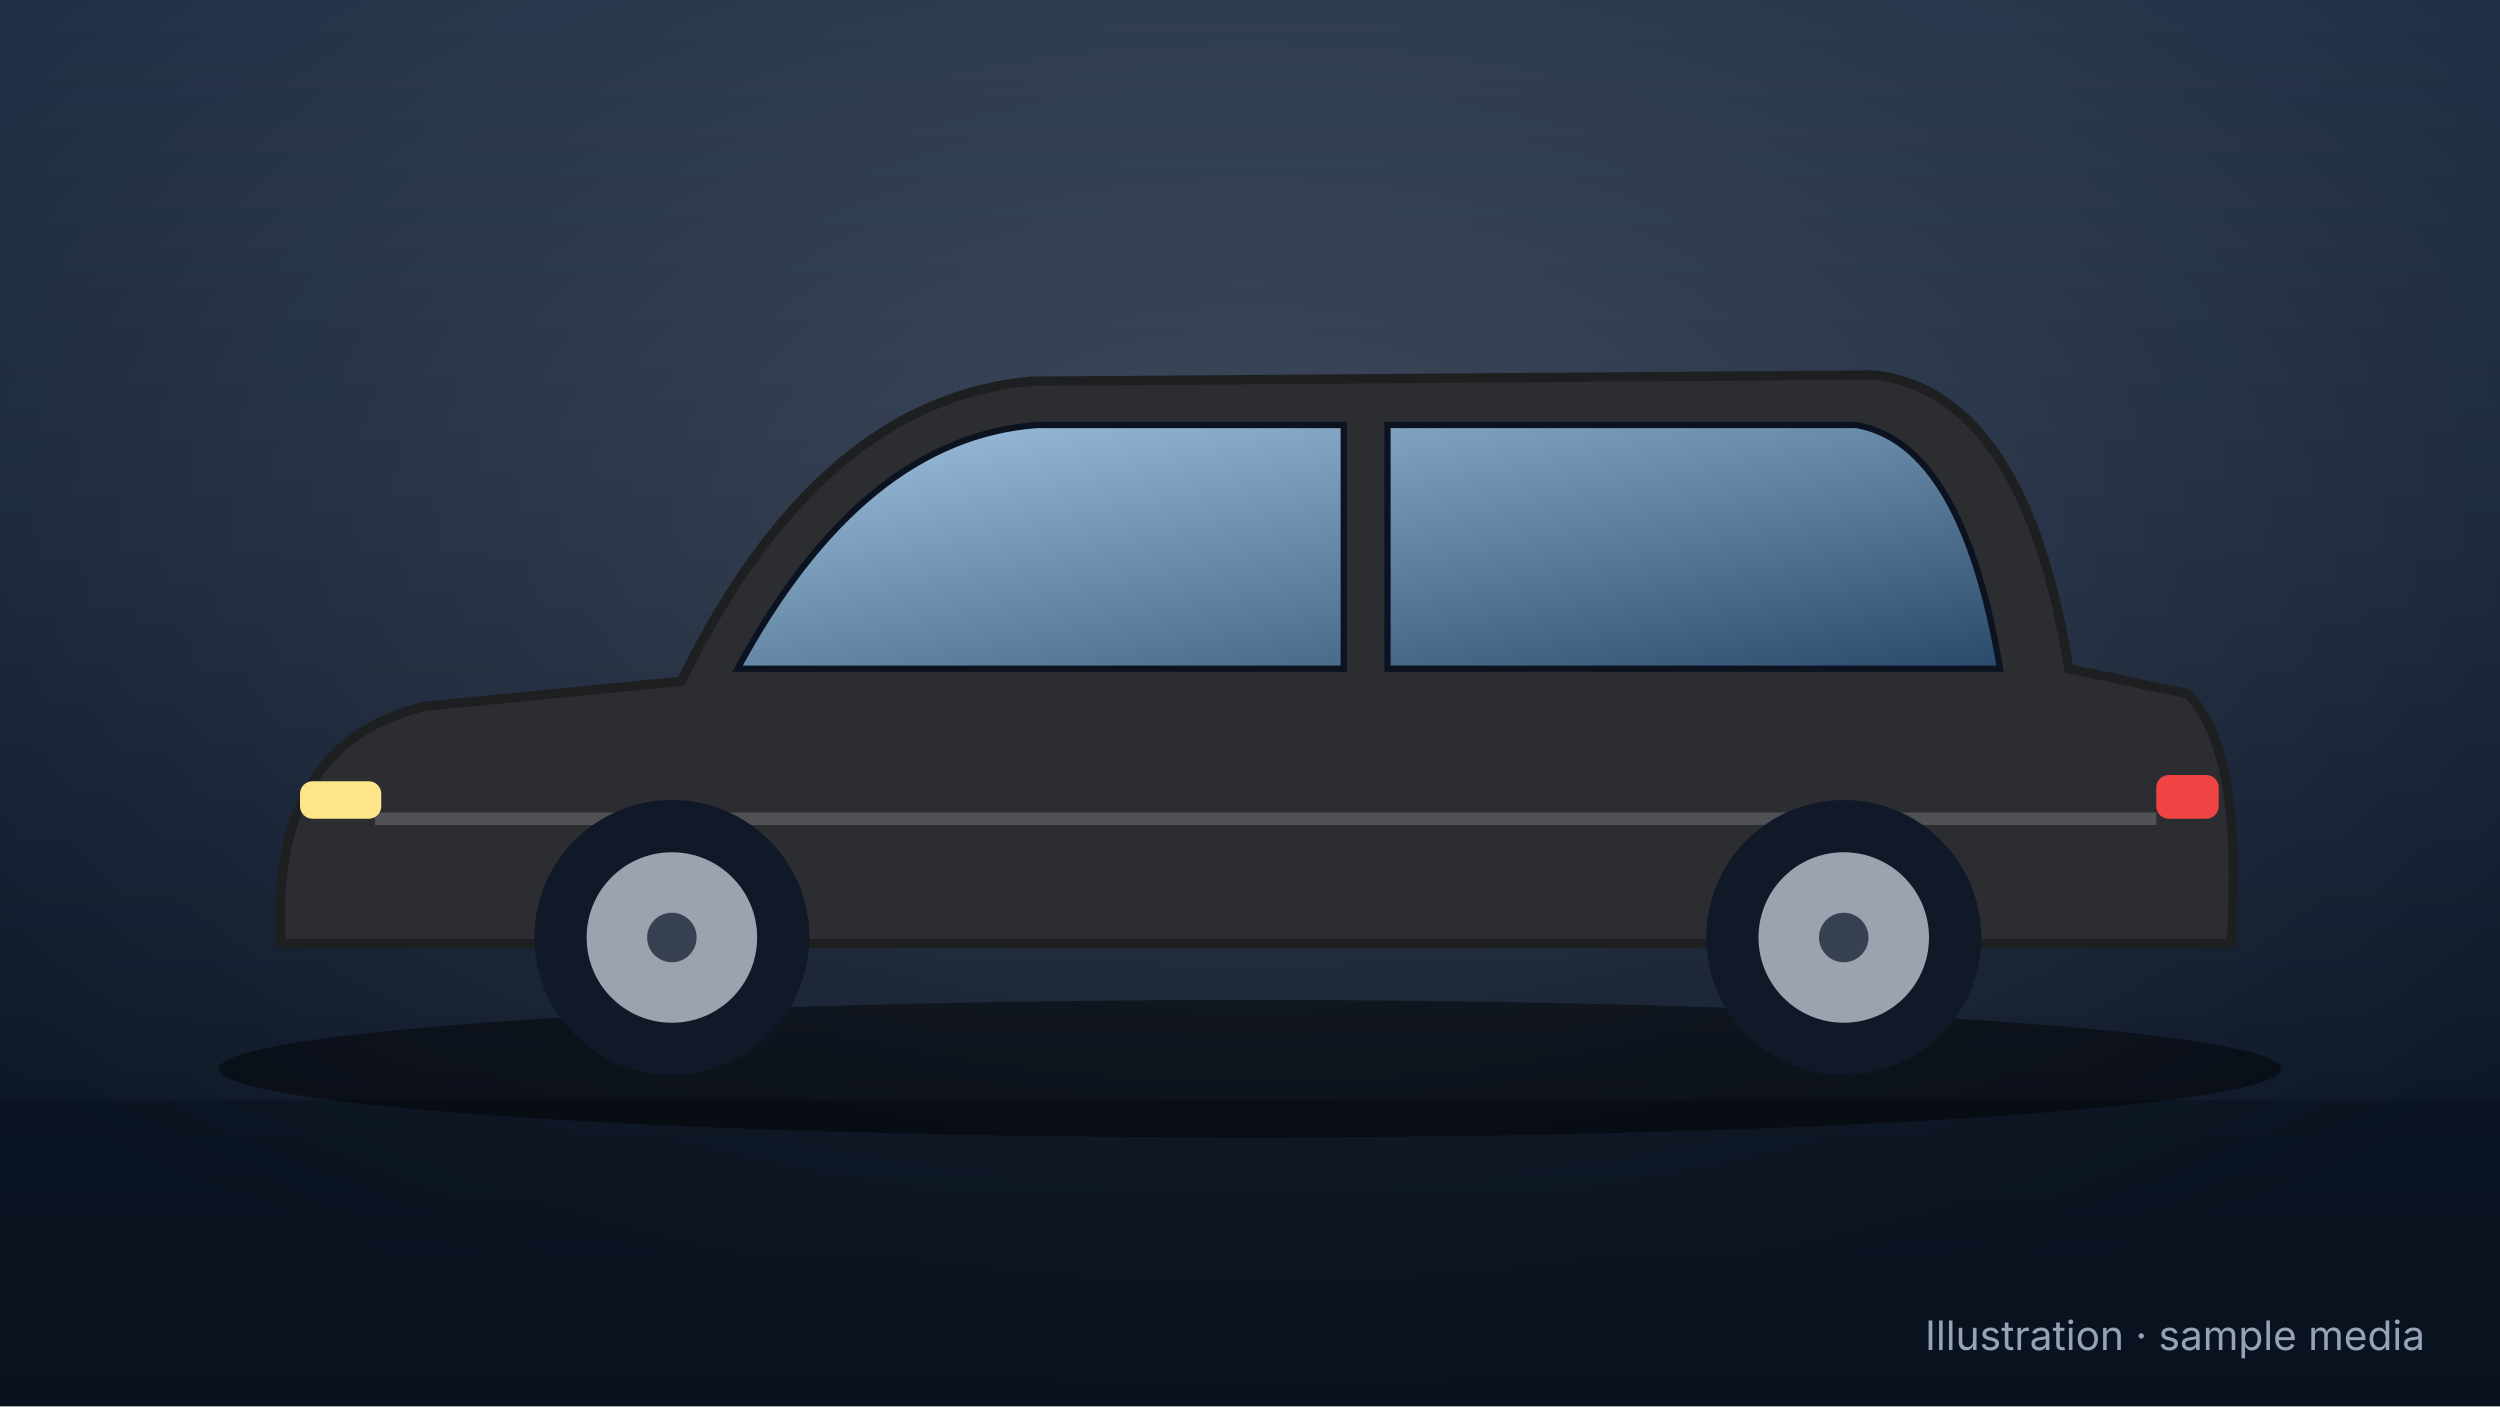
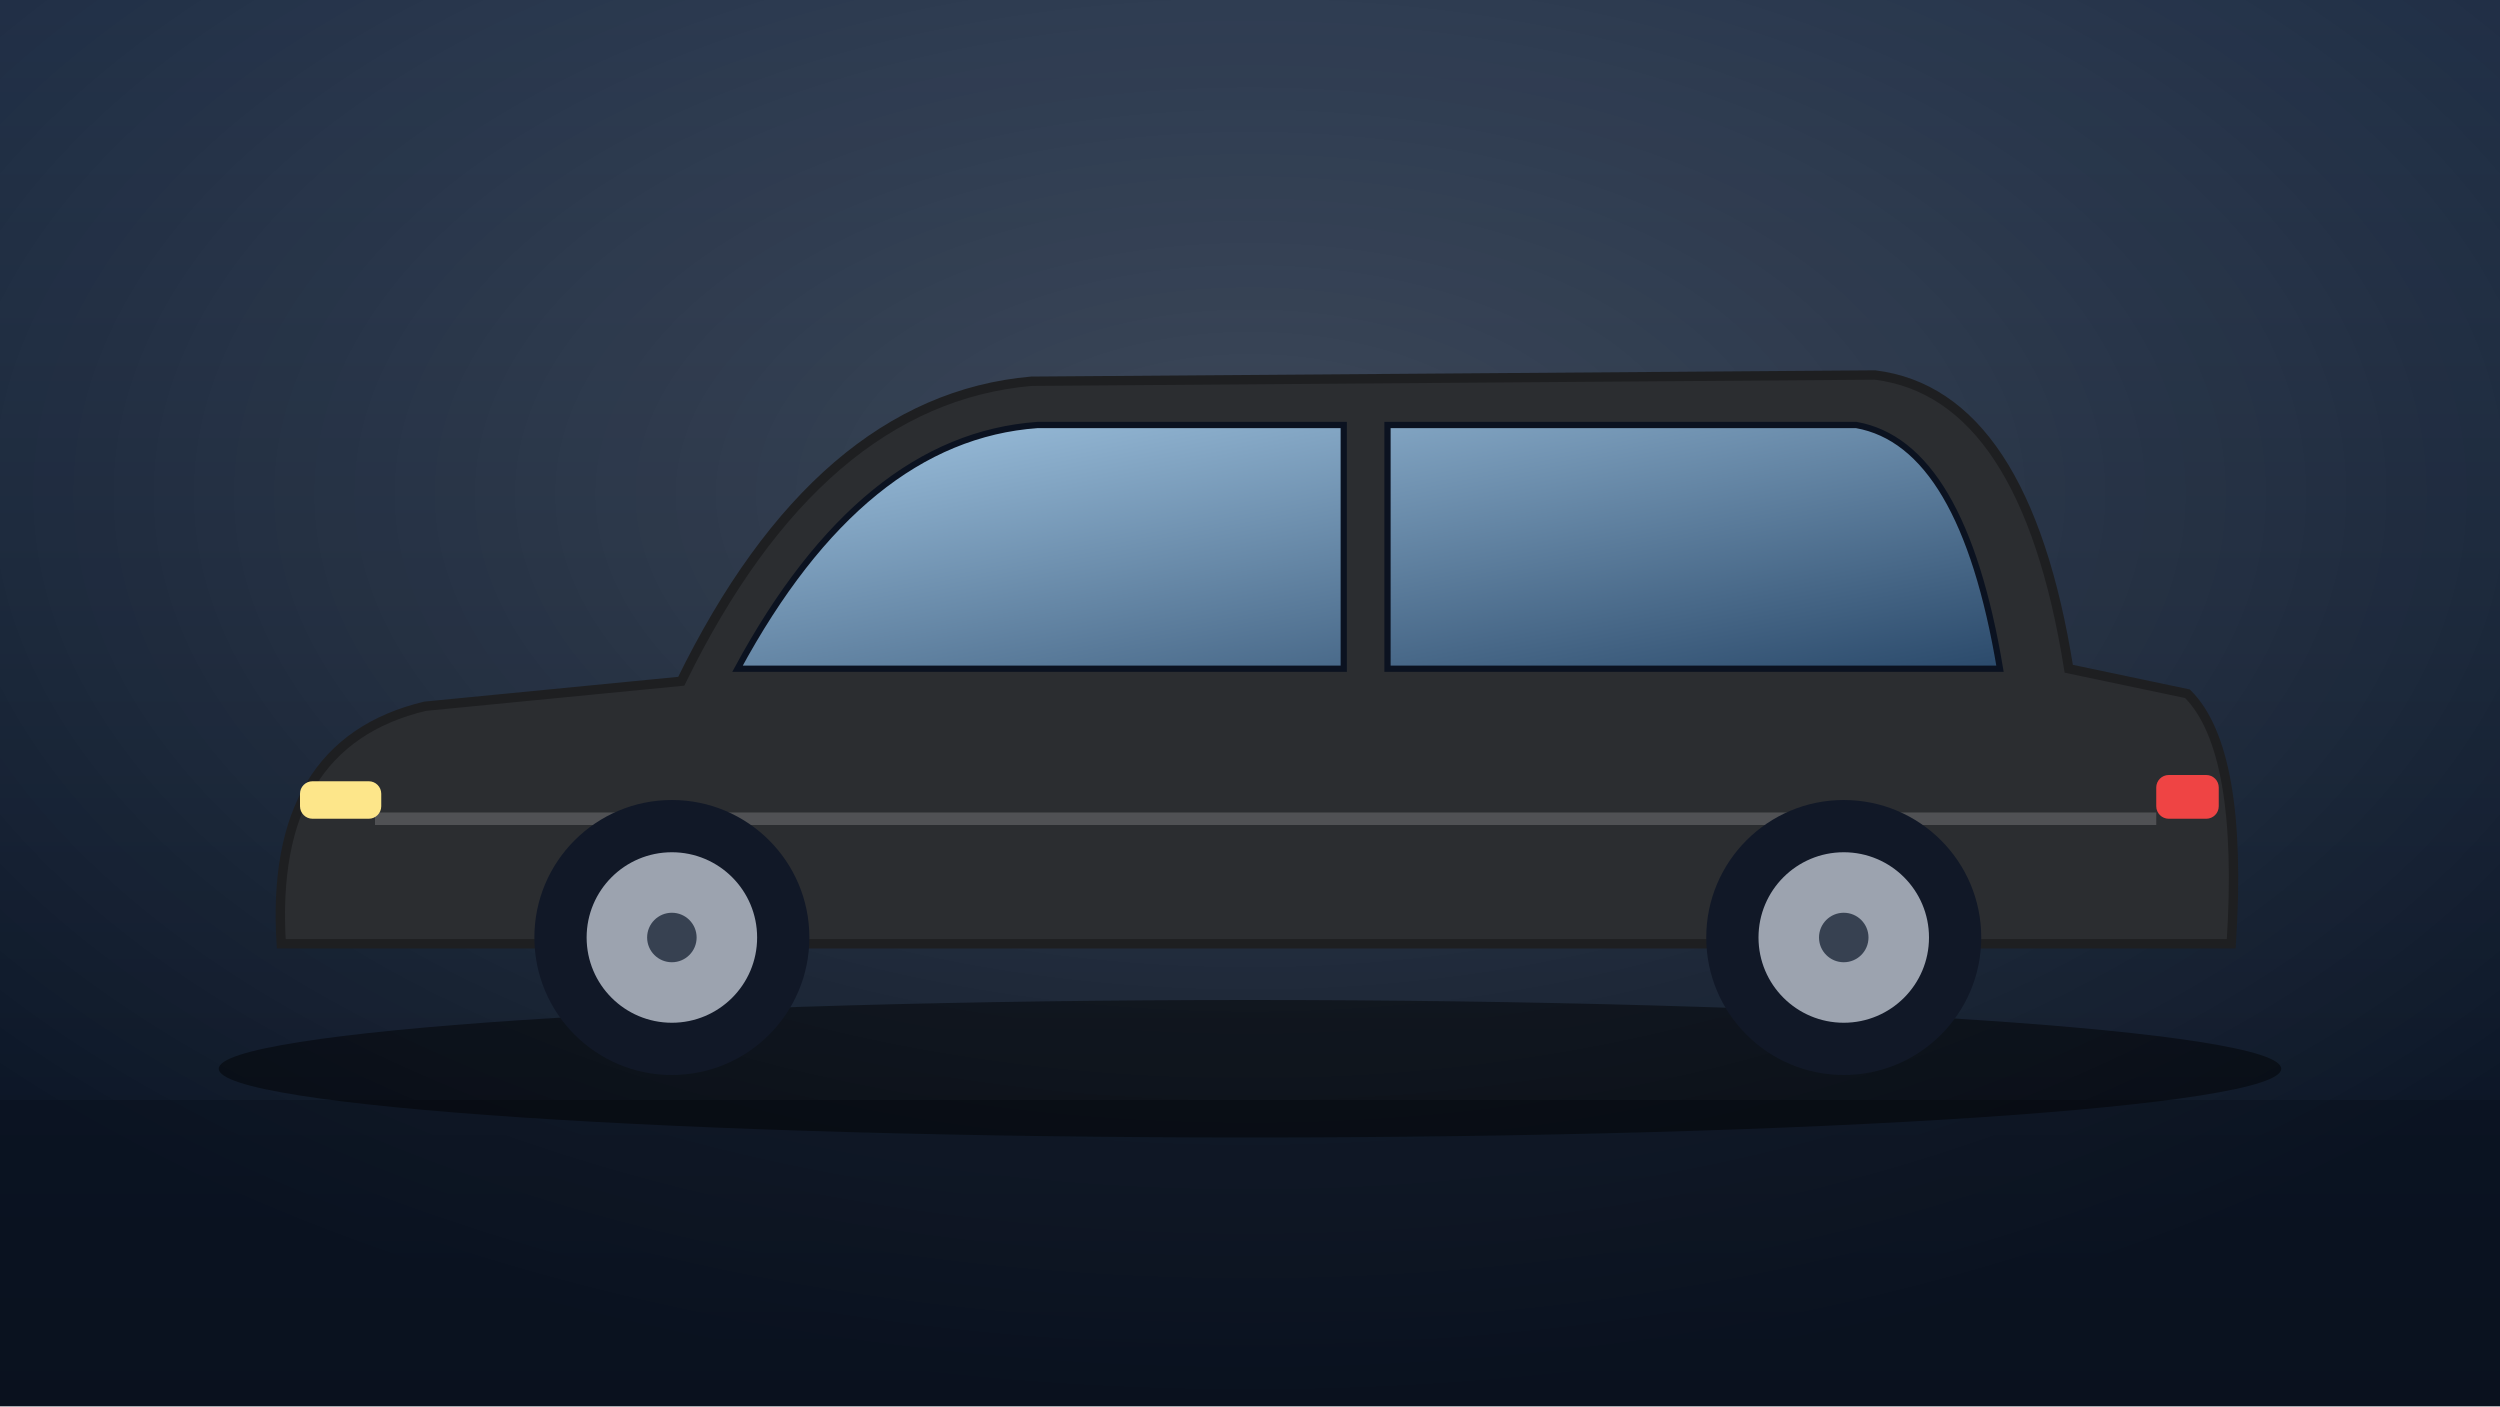
<svg xmlns="http://www.w3.org/2000/svg" viewBox="0 0 800 450" role="img" aria-label="2023 Toyota Fortuner 2.8 GD-6 4x2 AT (side, illustration)">
  <defs>
    <linearGradient id="bg" x1="0" y1="0" x2="0" y2="1">
      <stop offset="0" stop-color="#1e2d44" />
      <stop offset="0.62" stop-color="#0f1b2d" />
      <stop offset="1" stop-color="#0a1220" />
    </linearGradient>
    <radialGradient id="spot" cx="0.5" cy="0.35" r="0.65">
      <stop offset="0" stop-color="#ffffff" stop-opacity="0.16" />
      <stop offset="1" stop-color="#ffffff" stop-opacity="0" />
    </radialGradient>
    <linearGradient id="glass" x1="0" y1="0" x2="1" y2="1">
      <stop offset="0" stop-color="#9fc3e0" />
      <stop offset="1" stop-color="#2b4a6b" />
    </linearGradient>
  </defs>
  <rect width="800" height="450" fill="url(#bg)" />
  <rect width="800" height="450" fill="url(#spot)" />
  <rect y="352" width="800" height="98" fill="#09111d" opacity="0.55" />
  <ellipse cx="400" cy="342" rx="330" ry="22" fill="#000" opacity="0.45" />
  <path d="M90 302 Q86 238 136 226 L218 218 Q262 128 330 122 L600 120 Q648 126 662 214 L700 222 Q718 240 714 302 Z" fill="#2b2d30" stroke="#1e1f21" stroke-width="3" />
  <path d="M120 262 L690 262" stroke="#757678" stroke-width="4" opacity="0.5" />
  <path d="M236 214 Q276 140 332 136 L430 136 L430 214 Z M444 136 L594 136 Q628 142 640 214 L444 214 Z" fill="url(#glass)" stroke="#0b1220" stroke-width="2" />
  <rect x="96" y="250" width="26" height="12" rx="4" fill="#fde68a" />
  <rect x="690" y="248" width="20" height="14" rx="4" fill="#ef4444" />
  <circle cx="215" cy="300" r="44" fill="#111827" />
  <circle cx="215" cy="300" r="27.28" fill="#9ca3af" />
  <circle cx="215" cy="300" r="7.92" fill="#374151" />
  <circle cx="590" cy="300" r="44" fill="#111827" />
  <circle cx="590" cy="300" r="27.28" fill="#9ca3af" />
  <circle cx="590" cy="300" r="7.92" fill="#374151" />
-   <text x="776" y="432" text-anchor="end" fill="#94a3b8" font-family="Inter, Segoe UI, Arial, sans-serif" font-size="13">Illustration · sample media</text>
</svg>
